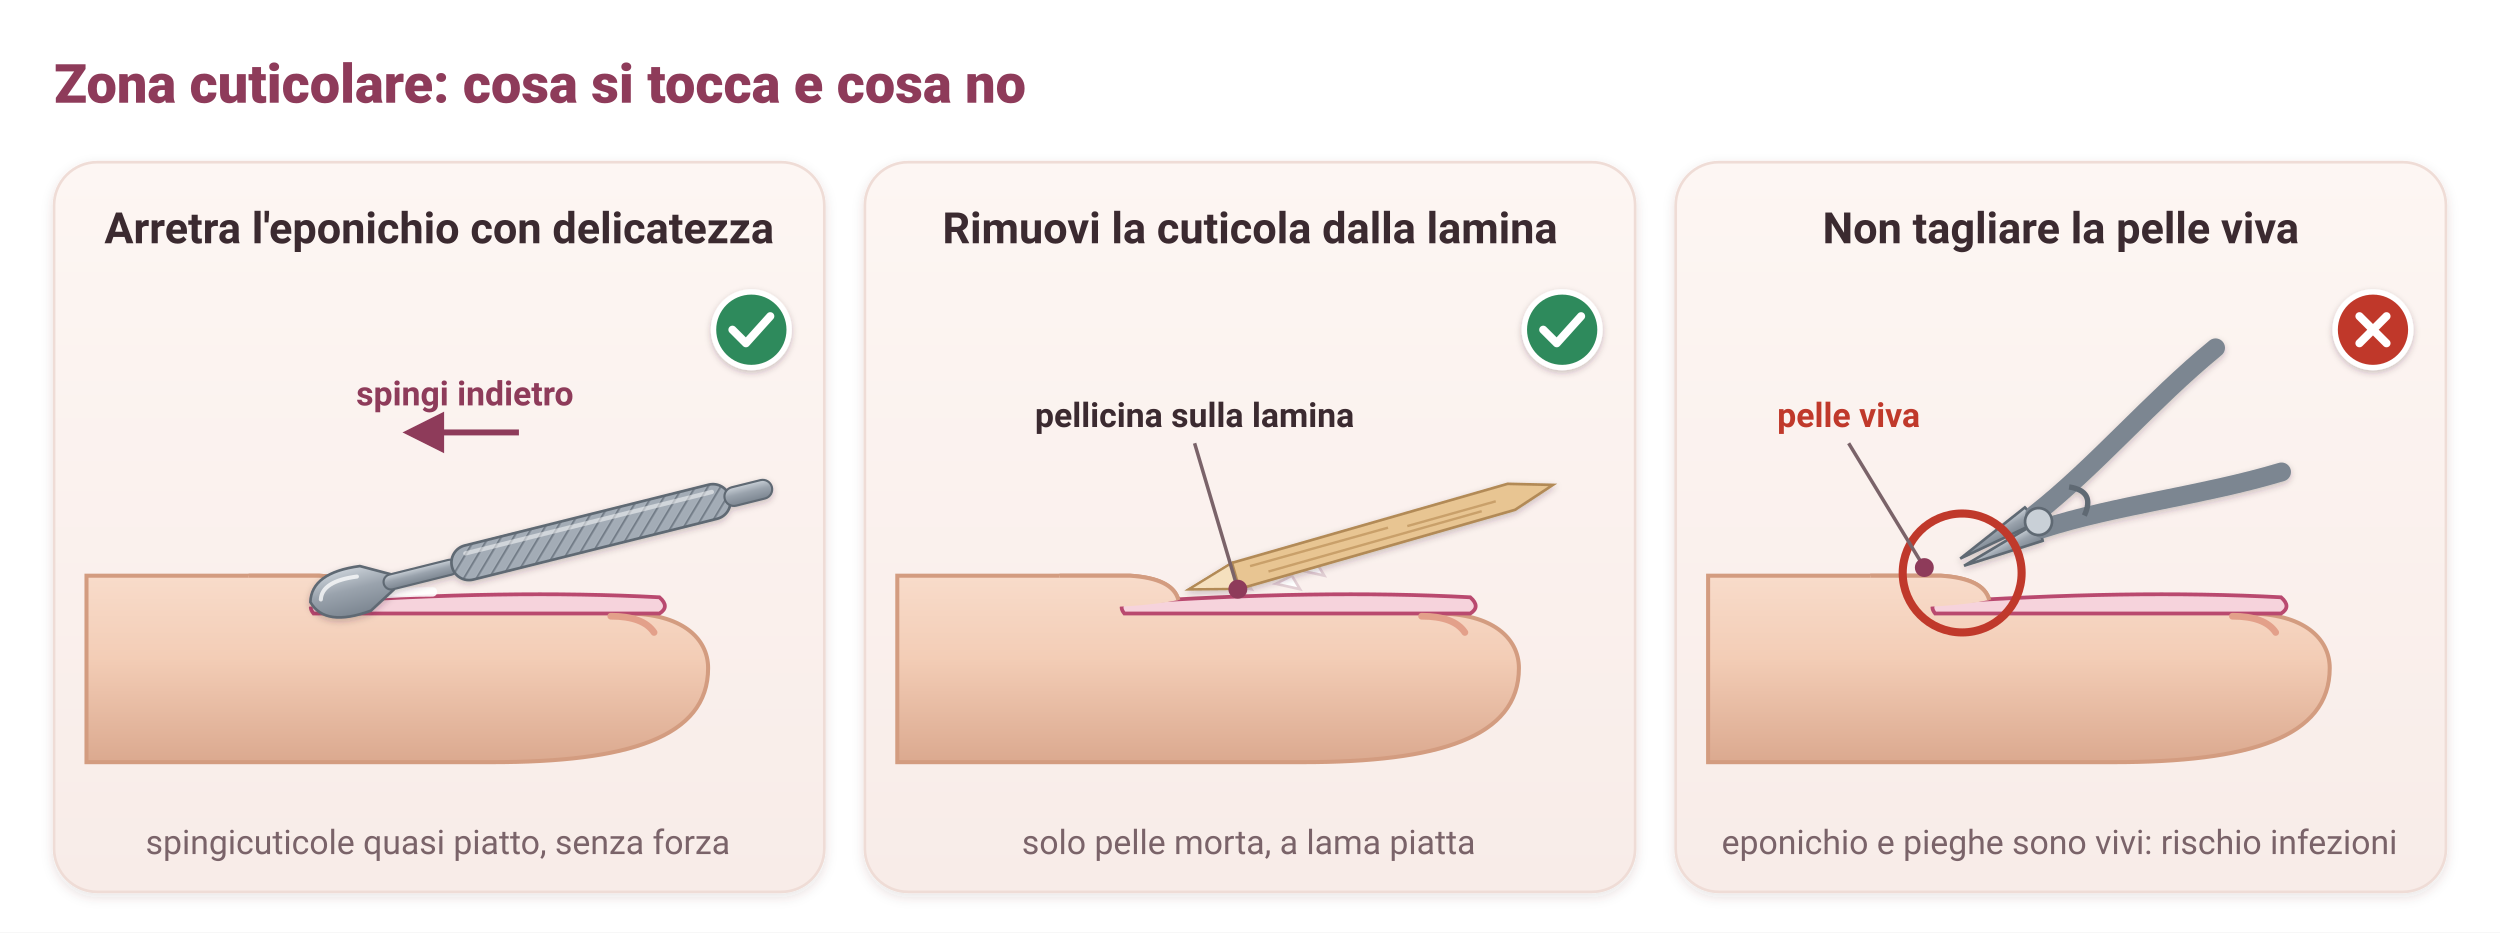
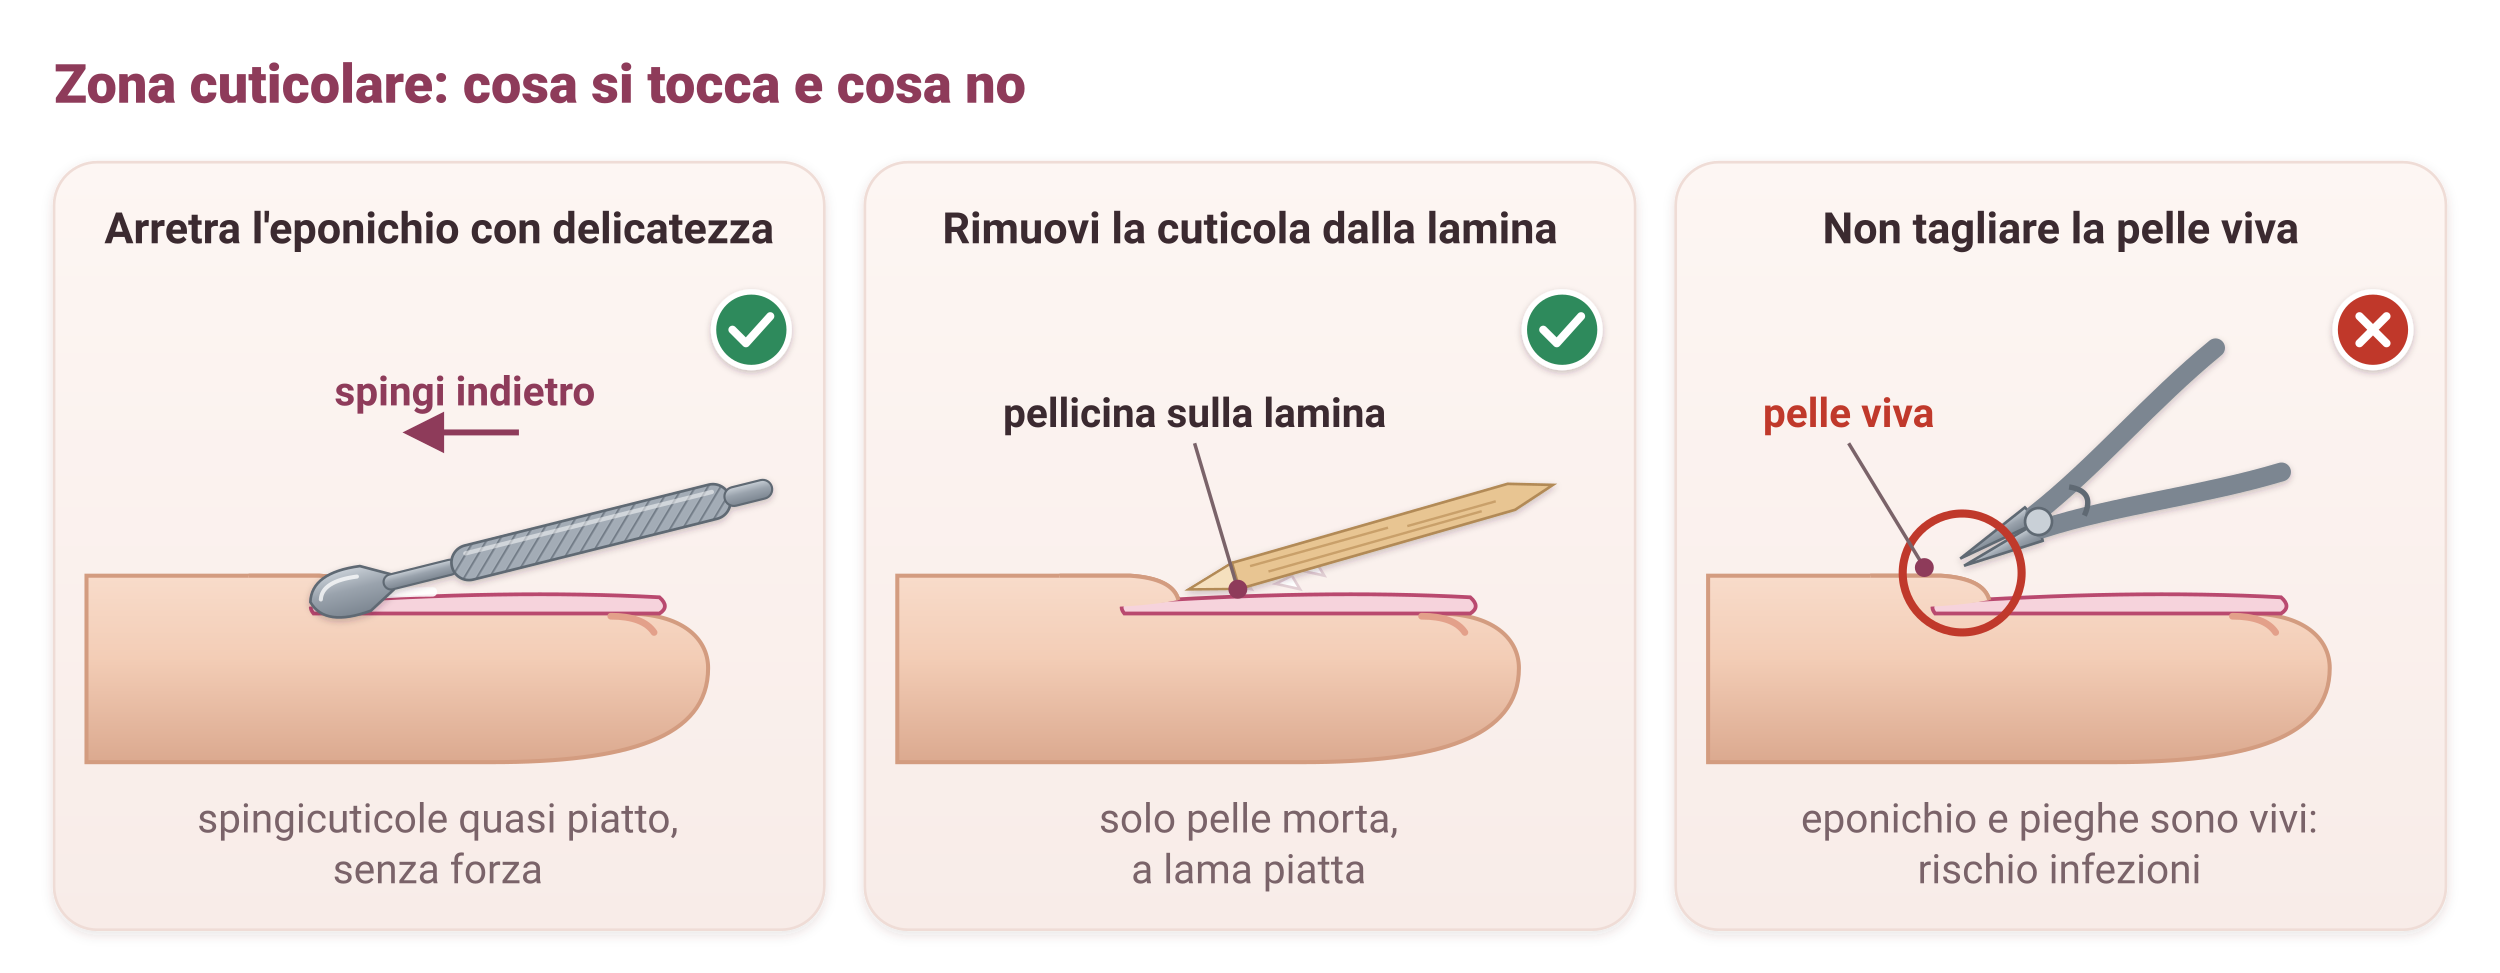
- <svg xmlns="http://www.w3.org/2000/svg" viewBox="0 0 925 345" width="925" height="345" font-family="system-ui, -apple-system, 'Segoe UI', Roboto, Arial, sans-serif" role="img">
+ <svg xmlns="http://www.w3.org/2000/svg" viewBox="0 0 925 360" width="925" height="360" font-family="system-ui, -apple-system, 'Segoe UI', Roboto, Arial, sans-serif" role="img">
  <rect width="100%" height="100%" fill="#ffffff" />
  <defs>
    <linearGradient id="nxMetal" x1="0" y1="0" x2="0" y2="1">
      <stop offset="0" stop-color="#c9d0d7" />
      <stop offset=".45" stop-color="#9aa3ad" />
      <stop offset="1" stop-color="#7c8691" />
    </linearGradient>
    <linearGradient id="nxPanel" x1="0" y1="0" x2="0" y2="1">
      <stop offset="0" stop-color="#fdf6f3" />
      <stop offset="1" stop-color="#f8ece8" />
    </linearGradient>
    <filter id="nxSh" x="-5%" y="-5%" width="110%" height="115%">
      <feDropShadow dx="0" dy="1.5" stdDeviation="2.2" flood-color="#5a2a3a" flood-opacity=".13" />
    </filter>
    <filter id="nxShS" x="-20%" y="-20%" width="140%" height="150%">
      <feDropShadow dx="0" dy="1" stdDeviation="1.2" flood-color="#3b2a30" flood-opacity=".25" />
    </filter>
  </defs>
  <defs>
    <marker id="ar" viewBox="0 0 10 10" refX="8" refY="5" markerWidth="7" markerHeight="7" orient="auto-start-reverse">
      <path d="M0,0 L10,5 L0,10 z" fill="#8e3b5a" />
    </marker>
    <marker id="arw" viewBox="0 0 10 10" refX="8" refY="5" markerWidth="7" markerHeight="7" orient="auto-start-reverse">
      <path d="M0,0 L10,5 L0,10 z" fill="#7a6369" />
    </marker>
  </defs>
  <text x="20.0" y="38.0" font-size="20" text-anchor="start" font-weight="800" fill="#8e3b5a">Zona cuticolare: cosa si tocca e cosa no</text>
-   <rect x="20" y="60" width="285" height="270" rx="16" fill="url(#nxPanel)" stroke="#efdcd6" stroke-width="1" filter="url(#nxSh)" />
+   <rect x="20" y="60" width="285" height="284" rx="16" fill="url(#nxPanel)" stroke="#efdcd6" stroke-width="1" filter="url(#nxSh)" />
  <text x="162.5" y="90.0" font-size="16" text-anchor="middle" font-weight="700" fill="#3b2a30">Arretra l'eponichio con delicatezza</text>
  <circle cx="278.0" cy="122.0" r="14" fill="#2f8a5b" stroke="#fff" stroke-width="2" filter="url(#nxShS)" />
  <path d="M271.0,122.0 l5,5 l9,-10" stroke="#fff" stroke-width="3" fill="none" stroke-linecap="round" stroke-linejoin="round" />
  <defs>
    <linearGradient id="sv184" gradientUnits="userSpaceOnUse" x1="0.0" y1="212.0" x2="0.0" y2="282.0">
      <stop offset="0" stop-color="#f8dccb" />
      <stop offset=".45" stop-color="#f3cdb6" />
      <stop offset="1" stop-color="#dba98f" />
    </linearGradient>
  </defs>
  <path d="M32.0,213.0 L118.0,213.0 Q134.0,214.0 136.0,222.0 L232.0,227.0 C252.0,227.0 262.0,236.0 262.0,247.2 C262.0,273.0 232.0,282.0 182.0,282.0 L32.0,282.0 Z" fill="url(#sv184)" stroke="#d39c80" stroke-width="1.5" />
  <path d="M116.0,223.0 Q188.0,218.0 244.0,221.0 Q248.0,224.5 244.0,227.0 L116.0,227.0 Q114.0,224.5 116.0,223.0 Z" fill="#f6d3dc" stroke="#b9496f" stroke-width="1.4" />
  <path d="M226.0,228.0 Q238.0,228.0 242.0,234.0" stroke="#e3a08a" stroke-width="2.5" fill="none" stroke-linecap="round" />
  <path d="M92.0,213.0 L118.0,213.0 Q134.0,214.0 136.0,222.0 Q122.0,225.0 92.0,225.0 Z" fill="url(#sv184)" />
  <path d="M92.0,213.0 L118.0,213.0 Q134.0,214.0 136.0,222.0" stroke="#d39c80" stroke-width="1.5" fill="none" />
  <path d="M138,220 Q148,219 160,219" stroke="#fff" stroke-width="3.5" opacity=".9" fill="none" stroke-linecap="round" />
  <g filter="url(#nxShS)">
    <g transform="translate(142.0,216.0) rotate(-14.0)">
      <defs>
        <pattern id="kn185" width="4" height="4" patternUnits="userSpaceOnUse" patternTransform="rotate(45)">
          <rect width="4" height="4" fill="#a3acb6" />
          <line x1="0" y1="0" x2="0" y2="4" stroke="#717b86" stroke-width="1.3" />
        </pattern>
      </defs>
      <path d="M3,-3 L-7,-8.5 Q-25,-10.5 -28,0 Q-25,10.5 -7,8.5 L3,3 Z" fill="url(#nxMetal)" stroke="#5f6973" stroke-width="1" />
      <path d="M-9,-5 Q-22,-6.5 -24,0" stroke="#fff" stroke-width="1.5" fill="none" opacity=".75" stroke-linecap="round" />
      <rect x="0" y="-2.8" width="28" height="5.6" rx="2.8" fill="url(#nxMetal)" stroke="#5f6973" stroke-width=".8" />
      <rect x="26" y="-6.5" width="106.0" height="13" rx="6.5" fill="url(#kn185)" stroke="#5f6973" stroke-width="1" />
      <rect x="130.0" y="-3.5" width="18" height="7" rx="3.5" fill="url(#nxMetal)" stroke="#5f6973" stroke-width=".8" />
      <line x1="32" y1="-3.6" x2="126.0" y2="-3.6" stroke="#fff" stroke-width="1.6" opacity=".5" stroke-linecap="round" />
    </g>
  </g>
  <line x1="192.0" y1="160.0" x2="152.0" y2="160.0" stroke="#8e3b5a" stroke-width="2.2" marker-end="url(#ar)" />
-   <text x="172.0" y="150.0" font-size="12.5" text-anchor="middle" font-weight="700" fill="#8e3b5a">spingi indietro</text>
-   <text x="162.0" y="316.0" font-size="12.5" text-anchor="middle" font-weight="400" fill="#7a6369">spingicuticole quasi piatto, senza forza</text>
-   <rect x="320" y="60" width="285" height="270" rx="16" fill="url(#nxPanel)" stroke="#efdcd6" stroke-width="1" filter="url(#nxSh)" />
+   <text x="172.0" y="150.0" font-size="15" text-anchor="middle" font-weight="700" fill="#8e3b5a">spingi indietro</text>
+   <text x="162.0" y="308.0" font-size="15" text-anchor="middle" font-weight="400" fill="#7a6369">spingicuticole quasi piatto,</text>
+   <text x="162.0" y="326.8" font-size="15" text-anchor="middle" font-weight="400" fill="#7a6369">senza forza</text>
+   <rect x="320" y="60" width="285" height="284" rx="16" fill="url(#nxPanel)" stroke="#efdcd6" stroke-width="1" filter="url(#nxSh)" />
  <text x="462.5" y="90.0" font-size="16" text-anchor="middle" font-weight="700" fill="#3b2a30">Rimuovi la cuticola dalla lamina</text>
  <circle cx="578.0" cy="122.0" r="14" fill="#2f8a5b" stroke="#fff" stroke-width="2" filter="url(#nxShS)" />
  <path d="M571.0,122.0 l5,5 l9,-10" stroke="#fff" stroke-width="3" fill="none" stroke-linecap="round" stroke-linejoin="round" />
  <defs>
    <linearGradient id="sv186" gradientUnits="userSpaceOnUse" x1="0.0" y1="212.0" x2="0.0" y2="282.0">
      <stop offset="0" stop-color="#f8dccb" />
      <stop offset=".45" stop-color="#f3cdb6" />
      <stop offset="1" stop-color="#dba98f" />
    </linearGradient>
  </defs>
  <path d="M332.0,213.0 L418.0,213.0 Q434.0,214.0 436.0,222.0 L532.0,227.0 C552.0,227.0 562.0,236.0 562.0,247.2 C562.0,273.0 532.0,282.0 482.0,282.0 L332.0,282.0 Z" fill="url(#sv186)" stroke="#d39c80" stroke-width="1.5" />
  <path d="M416.0,223.0 Q488.0,218.0 544.0,221.0 Q548.0,224.5 544.0,227.0 L416.0,227.0 Q414.0,224.5 416.0,223.0 Z" fill="#f6d3dc" stroke="#b9496f" stroke-width="1.4" />
  <path d="M526.0,228.0 Q538.0,228.0 542.0,234.0" stroke="#e3a08a" stroke-width="2.5" fill="none" stroke-linecap="round" />
  <path d="M392.0,213.0 L418.0,213.0 Q434.0,214.0 436.0,222.0 Q422.0,225.0 392.0,225.0 Z" fill="url(#sv186)" />
  <path d="M392.0,213.0 L418.0,213.0 Q434.0,214.0 436.0,222.0" stroke="#d39c80" stroke-width="1.5" fill="none" />
  <path d="M454,216 l6,-3 l3,5 z" fill="#fff" stroke="#e2cfd4" />
  <path d="M463,211 l6,-3 l3,5 z" fill="#fff" stroke="#e2cfd4" />
  <path d="M472,216 l6,-3 l3,5 z" fill="#fff" stroke="#e2cfd4" />
  <path d="M481,211 l6,-3 l3,5 z" fill="#fff" stroke="#e2cfd4" />
  <g filter="url(#nxShS)">
    <g transform="translate(440.0,218.0) rotate(-16.0)">
      <path d="M0,0 L18,-5 L124.0,-5 L140.0,0 L124.0,5 L18,5 Z" fill="#e8c592" stroke="#b28a57" stroke-width="1" />
      <path d="M0,0 L18,-5 L18,5 Z" fill="#f5e0be" stroke="#b28a57" stroke-width=".8" />
      <path d="M24,-2 L77.0,-1.6 M30,1.8 L112.0,2.1 M84.0,-.2 L118.0,0" stroke="#c9a06a" stroke-width=".9" fill="none" />
    </g>
  </g>
  <line x1="458.0" y1="218.0" x2="442.0" y2="164.0" stroke="#7a6369" stroke-width="1.3" />
  <circle cx="458.0" cy="218.0" r="3.5" fill="#8e3b5a" />
-   <text x="442.0" y="158.0" font-size="12.5" text-anchor="middle" font-weight="600" fill="#3b2a30">pellicina sulla lamina</text>
-   <text x="462.0" y="316.0" font-size="12.5" text-anchor="middle" font-weight="400" fill="#7a6369">solo pelle morta, a lama piatta</text>
-   <rect x="620" y="60" width="285" height="270" rx="16" fill="url(#nxPanel)" stroke="#efdcd6" stroke-width="1" filter="url(#nxSh)" />
+   <text x="442.0" y="158.0" font-size="15" text-anchor="middle" font-weight="600" fill="#3b2a30">pellicina sulla lamina</text>
+   <text x="462.0" y="308.0" font-size="15" text-anchor="middle" font-weight="400" fill="#7a6369">solo pelle morta,</text>
+   <text x="462.0" y="326.8" font-size="15" text-anchor="middle" font-weight="400" fill="#7a6369">a lama piatta</text>
+   <rect x="620" y="60" width="285" height="284" rx="16" fill="url(#nxPanel)" stroke="#efdcd6" stroke-width="1" filter="url(#nxSh)" />
  <text x="762.5" y="90.0" font-size="16" text-anchor="middle" font-weight="700" fill="#3b2a30">Non tagliare la pelle viva</text>
  <circle cx="878.0" cy="122.0" r="14" fill="#c0392b" stroke="#fff" stroke-width="2" filter="url(#nxShS)" />
  <path d="M873.0,117.0 l10,10 M883.0,117.0 l-10,10" stroke="#fff" stroke-width="3" stroke-linecap="round" />
  <defs>
    <linearGradient id="sv187" gradientUnits="userSpaceOnUse" x1="0.0" y1="212.0" x2="0.0" y2="282.0">
      <stop offset="0" stop-color="#f8dccb" />
      <stop offset=".45" stop-color="#f3cdb6" />
      <stop offset="1" stop-color="#dba98f" />
    </linearGradient>
  </defs>
  <path d="M632.0,213.0 L718.0,213.0 Q734.0,214.0 736.0,222.0 L832.0,227.0 C852.0,227.0 862.0,236.0 862.0,247.2 C862.0,273.0 832.0,282.0 782.0,282.0 L632.0,282.0 Z" fill="url(#sv187)" stroke="#d39c80" stroke-width="1.5" />
  <path d="M716.0,223.0 Q788.0,218.0 844.0,221.0 Q848.0,224.5 844.0,227.0 L716.0,227.0 Q714.0,224.5 716.0,223.0 Z" fill="#f6d3dc" stroke="#b9496f" stroke-width="1.4" />
  <path d="M826.0,228.0 Q838.0,228.0 842.0,234.0" stroke="#e3a08a" stroke-width="2.5" fill="none" stroke-linecap="round" />
  <path d="M692.0,213.0 L718.0,213.0 Q734.0,214.0 736.0,222.0 Q722.0,225.0 692.0,225.0 Z" fill="url(#sv187)" />
  <path d="M692.0,213.0 L718.0,213.0 Q734.0,214.0 736.0,222.0" stroke="#d39c80" stroke-width="1.5" fill="none" />
  <g filter="url(#nxShS)">
    <g transform="translate(726.0,208.0) rotate(-28.0)">
      <path d="M0,-1.5 L30,-7 L32,0 Z" fill="url(#nxMetal)" stroke="#5f6973" />
      <path d="M0,1.5 L30,7 L32,0 Z" fill="url(#nxMetal)" stroke="#5f6973" />
      <path d="M32,-3 C60,-8 90,-20 120,-26" stroke="#7c8691" stroke-width="7" fill="none" stroke-linecap="round" />
      <path d="M32,3 C60,8 90,20 120,26" stroke="#7c8691" stroke-width="7" fill="none" stroke-linecap="round" />
      <path d="M48,-6 Q56,0 48,6" stroke="#5f6973" stroke-width="2" fill="none" />
      <circle cx="32" cy="0" r="5" fill="#c9d0d7" stroke="#5f6973" />
    </g>
  </g>
  <circle cx="726" cy="212" r="22" fill="none" stroke="#c0392b" stroke-width="3" />
  <line x1="712.0" y1="210.0" x2="684.0" y2="164.0" stroke="#7a6369" stroke-width="1.3" />
  <circle cx="712.0" cy="210.0" r="3.5" fill="#8e3b5a" />
-   <text x="684.0" y="158.0" font-size="12.5" text-anchor="middle" font-weight="600" fill="#c0392b">pelle viva</text>
-   <text x="762.0" y="316.0" font-size="12.5" text-anchor="middle" font-weight="400" fill="#7a6369">eponichio e pieghe sono vivi: rischio infezioni</text>
+   <text x="684.0" y="158.0" font-size="15" text-anchor="middle" font-weight="600" fill="#c0392b">pelle viva</text>
+   <text x="762.0" y="308.0" font-size="15" text-anchor="middle" font-weight="400" fill="#7a6369">eponichio e pieghe sono vivi:</text>
+   <text x="762.0" y="326.8" font-size="15" text-anchor="middle" font-weight="400" fill="#7a6369">rischio infezioni</text>
</svg>
